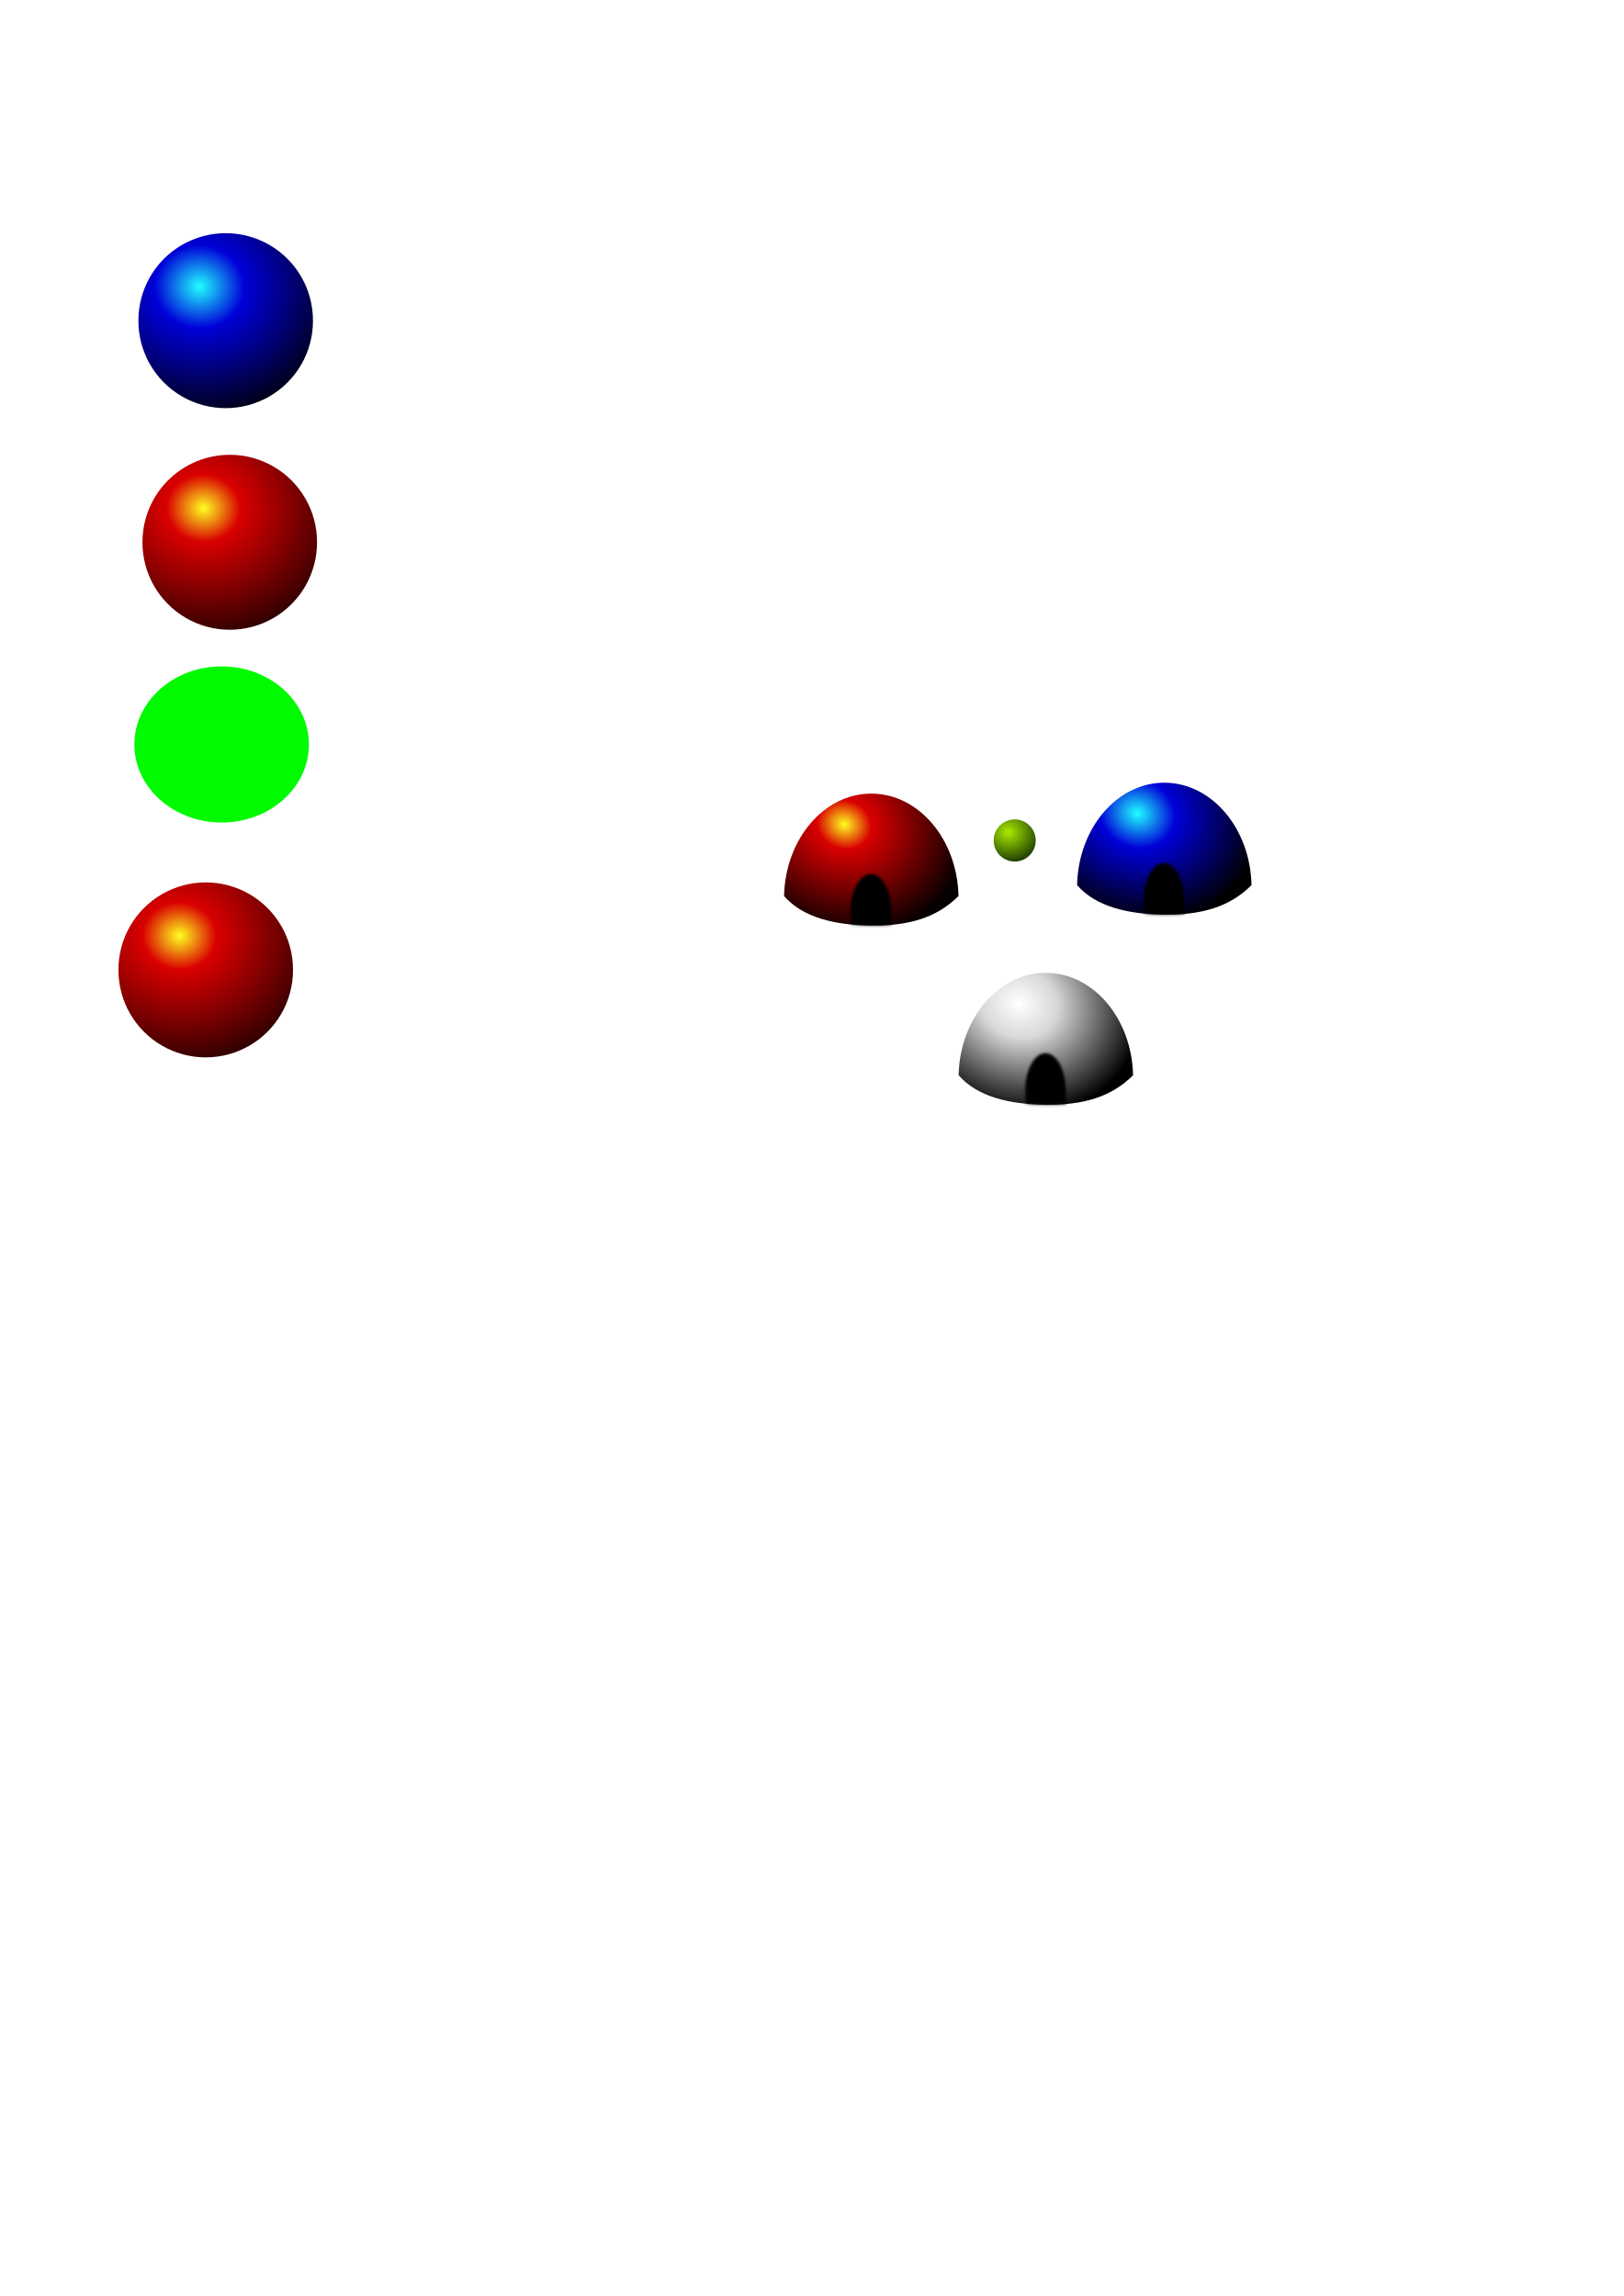
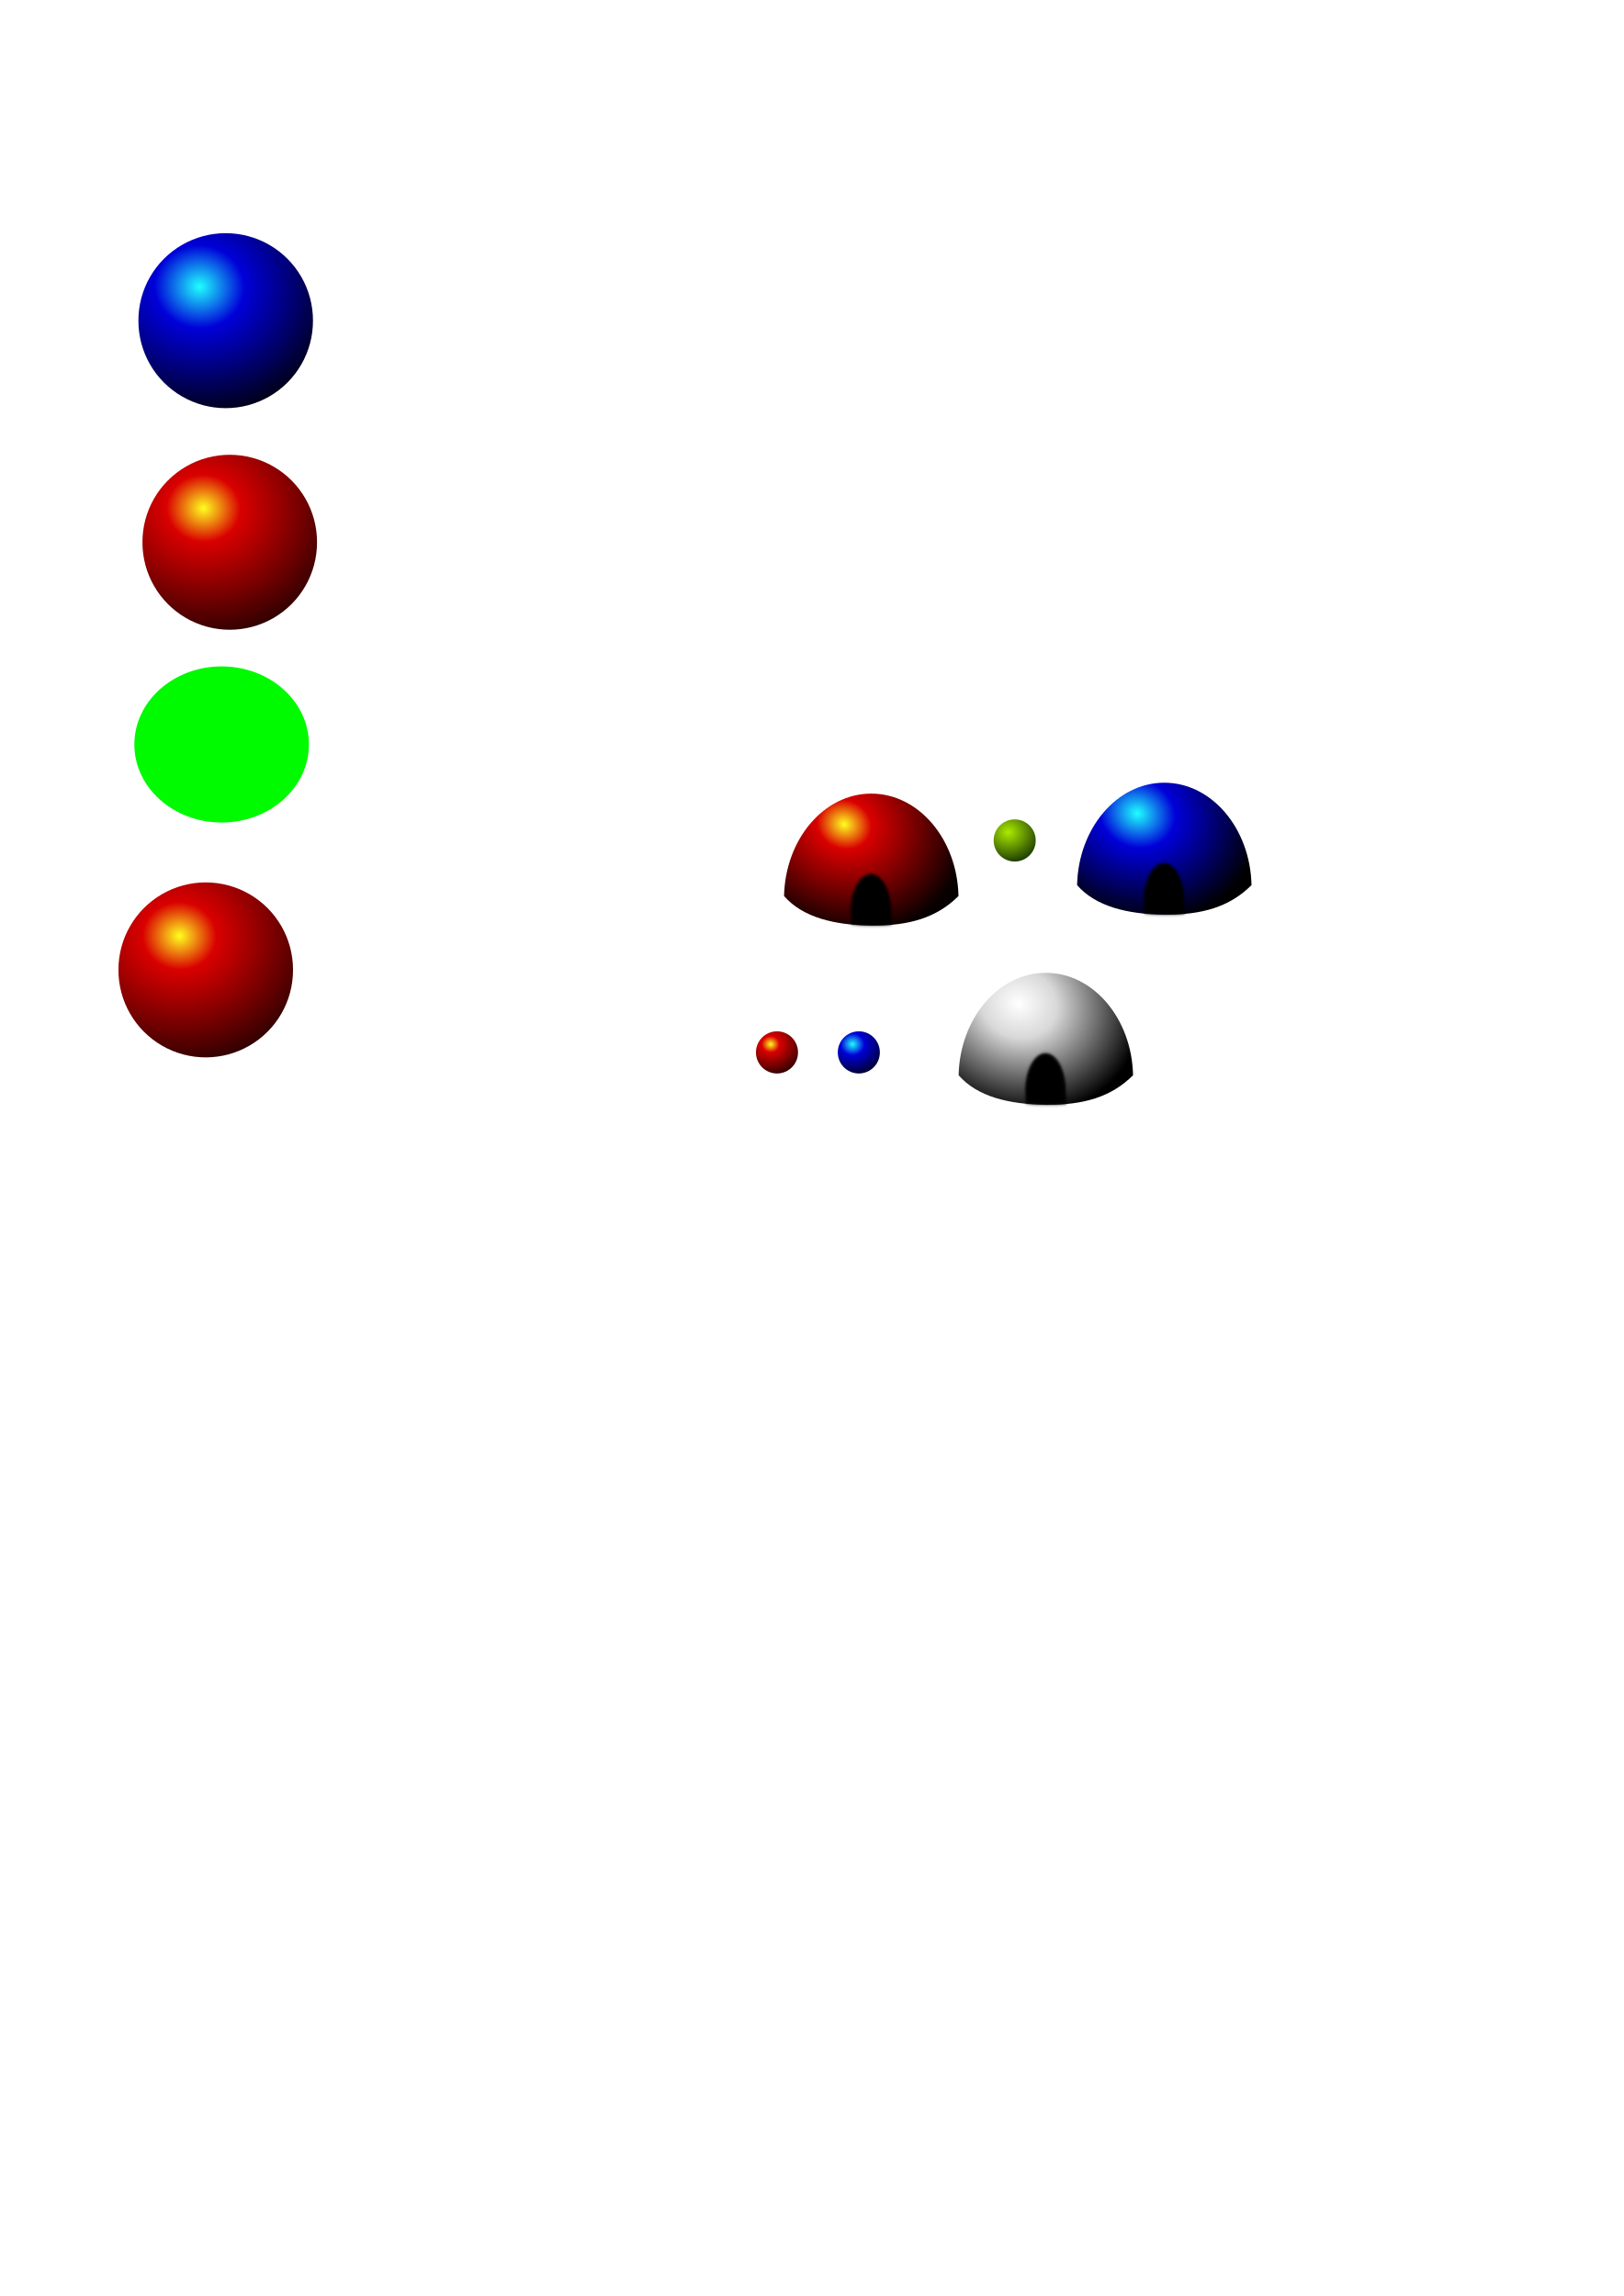
<svg xmlns="http://www.w3.org/2000/svg" xmlns:xlink="http://www.w3.org/1999/xlink" width="744.094" height="1052.362" id="svg2">
  <defs id="defs4">
    <linearGradient id="linearGradient3216">
      <stop style="stop-color:#ffffff;stop-opacity:1;" offset="0" id="stop3218" />
      <stop id="stop3220" offset="0.313" style="stop-color:#d8d8d8;stop-opacity:1;" />
      <stop style="stop-color:#000000;stop-opacity:1;" offset="1" id="stop3222" />
    </linearGradient>
    <linearGradient id="linearGradient3356">
      <stop style="stop-color:#1fffff;stop-opacity:1;" offset="0" id="stop3358" />
      <stop id="stop3360" offset="0.313" style="stop-color:#0000d8;stop-opacity:1;" />
      <stop style="stop-color:#000000;stop-opacity:1;" offset="1" id="stop3362" />
    </linearGradient>
    <linearGradient id="linearGradient3268">
      <stop id="stop3270" offset="0" style="stop-color:#1fffff;stop-opacity:1;" />
      <stop style="stop-color:#0000d8;stop-opacity:1;" offset="0.313" id="stop3272" />
      <stop id="stop3274" offset="1" style="stop-color:#000000;stop-opacity:1;" />
    </linearGradient>
    <linearGradient id="linearGradient3247">
      <stop id="stop3249" offset="0" style="stop-color:#ffff1f;stop-opacity:1;" />
      <stop style="stop-color:#d90000;stop-opacity:1;" offset="0.224" id="stop3251" />
      <stop id="stop3253" offset="1" style="stop-color:#060000;stop-opacity:1;" />
    </linearGradient>
    <linearGradient id="linearGradient3237">
      <stop style="stop-color:#1fffff;stop-opacity:1;" offset="0" id="stop3239" />
      <stop id="stop3243" offset="0.301" style="stop-color:#0000d8;stop-opacity:1;" />
      <stop style="stop-color:#000000;stop-opacity:1;" offset="1" id="stop3241" />
    </linearGradient>
    <linearGradient id="linearGradient3231">
      <stop id="stop3233" offset="0" style="stop-color:#0000e6;stop-opacity:1;" />
      <stop id="stop3235" offset="1" style="stop-color:#001900;stop-opacity:1;" />
    </linearGradient>
    <linearGradient id="linearGradient3157">
      <stop style="stop-color:#abeb00;stop-opacity:1;" offset="0" id="stop3159" />
      <stop style="stop-color:#001900;stop-opacity:1;" offset="1" id="stop3161" />
    </linearGradient>
    <radialGradient xlink:href="#linearGradient3157" id="radialGradient3163" cx="333.637" cy="482.082" fx="333.637" fy="482.082" r="162.226" gradientUnits="userSpaceOnUse" gradientTransform="matrix(-0.1486313,1.707017,-1.874177,-0.1631859,1288.811,-31.35072)" />
    <radialGradient xlink:href="#linearGradient3247" id="radialGradient3225" gradientUnits="userSpaceOnUse" gradientTransform="matrix(-0.1486313,1.707017,-1.874177,-0.1631859,1288.811,-31.35072)" cx="333.637" cy="482.082" fx="333.637" fy="482.082" r="162.226" />
    <radialGradient xlink:href="#linearGradient3237" id="radialGradient3229" gradientUnits="userSpaceOnUse" gradientTransform="matrix(-0.1640499,1.563321,-1.695145,-0.177883,1207.647,23.67691)" cx="333.637" cy="482.082" fx="333.637" fy="482.082" r="162.226" />
    <radialGradient xlink:href="#linearGradient3247" id="radialGradient3259" gradientUnits="userSpaceOnUse" gradientTransform="matrix(-0.1486313,1.707017,-1.874177,-0.1631859,1288.811,-31.35072)" cx="333.637" cy="482.082" fx="333.637" fy="482.082" r="162.226" />
    <radialGradient xlink:href="#linearGradient3237" id="radialGradient3261" gradientUnits="userSpaceOnUse" gradientTransform="matrix(-4.0649531e-2,0.4669212,-0.4200359,-5.3128778e-2,737.5902,258.033)" cx="333.637" cy="482.082" fx="333.637" fy="482.082" r="162.226" />
    <radialGradient xlink:href="#linearGradient3268" id="radialGradient3266" gradientUnits="userSpaceOnUse" gradientTransform="matrix(-8.2337361e-2,0.2950846,-0.3336769,-0.1007018,708.17,332.9143)" cx="301.201" cy="486.072" fx="301.201" fy="486.072" r="162.226" />
    <filter id="filter3336">
      <feGaussianBlur stdDeviation="0.771" id="feGaussianBlur3338" />
    </filter>
    <radialGradient xlink:href="#linearGradient3247" id="radialGradient3350" gradientUnits="userSpaceOnUse" gradientTransform="matrix(-8.2337361e-2,0.2950846,-0.3336769,-0.1007018,613.8843,402.9143)" cx="301.201" cy="486.072" fx="301.201" fy="486.072" r="162.226" />
    <radialGradient xlink:href="#linearGradient3247" id="radialGradient3368" gradientUnits="userSpaceOnUse" gradientTransform="matrix(-8.2337361e-2,0.2950846,-0.3336769,-0.1007018,613.8843,402.9143)" cx="301.201" cy="486.072" fx="301.201" fy="486.072" r="162.226" />
    <radialGradient xlink:href="#linearGradient3216" id="radialGradient2428" gradientUnits="userSpaceOnUse" gradientTransform="matrix(-8.2337361e-2,0.2950846,-0.3336769,-0.1007018,708.17,332.9143)" cx="301.201" cy="486.072" fx="301.201" fy="486.072" r="162.226" />
+     <radialGradient xlink:href="#linearGradient3247" id="radialGradient2433" gradientUnits="userSpaceOnUse" gradientTransform="matrix(-0.1486313,1.707017,-1.874177,-0.1631859,1288.811,-31.35072)" cx="333.637" cy="482.082" fx="333.637" fy="482.082" r="162.226" />
+     <radialGradient xlink:href="#linearGradient3237" id="radialGradient2437" gradientUnits="userSpaceOnUse" gradientTransform="matrix(-0.1486313,1.707017,-1.874177,-0.1631859,1288.811,-31.35072)" cx="333.637" cy="482.082" fx="333.637" fy="482.082" r="162.226" />
  </defs>
  <g id="layer1">
    <path style="fill:url(#radialGradient3163);fill-opacity:1;stroke:none;stroke-width:1.594;stroke-linecap:round;stroke-miterlimit:4;stroke-dasharray:none;stroke-dashoffset:0;stroke-opacity:1" id="path2385" d="M 545.714,522.362 A 161.429,161.429 0 1 1 222.857,522.362 A 161.429,161.429 0 1 1 545.714,522.362 z" transform="matrix(5.9734512e-2,0,0,5.9734512e-2,442.0449,354.0163)" />
    <path style="fill:url(#radialGradient3225);fill-opacity:1;stroke:none;stroke-width:1.594;stroke-linecap:round;stroke-miterlimit:4;stroke-dasharray:none;stroke-dashoffset:0;stroke-opacity:1" id="path3223" d="M 545.714,522.362 A 161.429,161.429 0 1 1 222.857,522.362 A 161.429,161.429 0 1 1 545.714,522.362 z" transform="matrix(0.2477876,0,0,0.2477876,10.06005,119.1142)" />
    <path style="fill:url(#radialGradient3229);fill-opacity:1;stroke:none;stroke-width:1.594;stroke-linecap:round;stroke-miterlimit:4;stroke-dasharray:none;stroke-dashoffset:0;stroke-opacity:1" id="path3227" d="M 545.714,522.362 A 161.429,161.429 0 1 1 222.857,522.362 A 161.429,161.429 0 1 1 545.714,522.362 z" transform="matrix(0.2477876,0,0,0.2477876,8.20734,17.54172)" />
    <path transform="matrix(0.2477876,0,0,0.2477876,-0.93995,315.1142)" d="M 545.714,522.362 A 161.429,161.429 0 1 1 222.857,522.362 A 161.429,161.429 0 1 1 545.714,522.362 z" id="path3255" style="fill:url(#radialGradient3259);fill-opacity:1;stroke:none;stroke-width:1.594;stroke-linecap:round;stroke-miterlimit:4;stroke-dasharray:none;stroke-dashoffset:0;stroke-opacity:1" />
    <path transform="matrix(0.1266968,0,0,0.173913,61.20946,267.0197)" d="M 634.286,426.648 A 315.714,205.714 0 1 1 2.857,426.648 A 315.714,205.714 0 1 1 634.286,426.648 z" id="path3263" style="fill:#00fa00;fill-opacity:1;stroke:none;stroke-width:1.594;stroke-linecap:round;stroke-miterlimit:4;stroke-dasharray:none;stroke-dashoffset:0;stroke-opacity:1" />
    <g id="g3352">
      <path id="path3257" d="M 533.562,358.75 C 511.841,358.75 494.162,379.669 493.594,405.688 C 502.09,415.461 516.626,419.067 533.741,419.219 C 550.853,419.37 563.572,415.647 573.531,405.688 C 572.963,379.669 555.284,358.75 533.562,358.75 z" style="fill:url(#radialGradient3266);fill-opacity:1;stroke:none;stroke-width:1.594;stroke-linecap:round;stroke-miterlimit:4;stroke-dasharray:none;stroke-dashoffset:0;stroke-opacity:1" />
      <path id="path3276" d="M 533.406 395.562 C 528.281 395.562 524.125 403.267 524.125 412.75 C 524.125 413.082 524.353 417.252 524.438 418.75 C 527.433 419.037 530.552 419.19 533.75 419.219 C 536.982 419.247 540.04 419.139 542.969 418.875 C 542.915 417.45 542.688 413.097 542.688 412.75 C 542.687 403.267 538.532 395.562 533.406 395.562 z " style="opacity:1;fill:#000000;fill-opacity:1;stroke:none;stroke-width:1.594;stroke-linecap:round;stroke-miterlimit:4;stroke-dasharray:none;stroke-dashoffset:0;stroke-opacity:1;filter:url(#filter3336)" />
    </g>
    <g id="g3364" transform="translate(-40,-65)">
      <path style="fill:url(#radialGradient3368);fill-opacity:1;stroke:none;stroke-width:1.594;stroke-linecap:round;stroke-miterlimit:4;stroke-dasharray:none;stroke-dashoffset:0;stroke-opacity:1" d="M 439.277,428.75 C 417.555,428.75 399.876,449.669 399.308,475.688 C 407.804,485.461 422.341,489.067 439.455,489.219 C 456.568,489.37 469.286,485.647 479.246,475.688 C 478.677,449.669 460.999,428.75 439.277,428.75 z" id="path3346" />
      <path style="opacity:1;fill:#000000;fill-opacity:1;stroke:none;stroke-width:1.594;stroke-linecap:round;stroke-miterlimit:4;stroke-dasharray:none;stroke-dashoffset:0;stroke-opacity:1;filter:url(#filter3336)" d="M 439.121,465.562 C 433.995,465.562 429.839,473.267 429.839,482.75 C 429.839,483.082 430.067,487.252 430.152,488.75 C 433.147,489.037 436.266,489.19 439.464,489.219 C 442.696,489.247 445.754,489.139 448.683,488.875 C 448.629,487.45 448.402,483.097 448.402,482.75 C 448.402,473.267 444.246,465.562 439.121,465.562 z" id="path3348" />
    </g>
    <g id="g2422" transform="translate(-54.28571,87.14286)">
      <g id="g3224">
        <path id="path2424" d="M 533.562,358.75 C 511.841,358.75 494.162,379.669 493.594,405.688 C 502.09,415.461 516.626,419.067 533.741,419.219 C 550.853,419.37 563.572,415.647 573.531,405.688 C 572.963,379.669 555.284,358.75 533.562,358.75 z" style="fill:url(#radialGradient2428);fill-opacity:1.0;stroke:none;stroke-width:1.594;stroke-linecap:round;stroke-miterlimit:4;stroke-dasharray:none;stroke-dashoffset:0;stroke-opacity:1" />
        <path id="path2426" d="M 533.406,395.562 C 528.281,395.562 524.125,403.267 524.125,412.75 C 524.125,413.082 524.353,417.252 524.438,418.75 C 527.433,419.037 530.552,419.19 533.75,419.219 C 536.982,419.247 540.04,419.139 542.969,418.875 C 542.915,417.45 542.688,413.097 542.688,412.75 C 542.687,403.267 538.532,395.562 533.406,395.562 z" style="opacity:1;fill:#000000;fill-opacity:1;stroke:none;stroke-width:1.594;stroke-linecap:round;stroke-miterlimit:4;stroke-dasharray:none;stroke-dashoffset:0;stroke-opacity:1;filter:url(#filter3336)" />
      </g>
    </g>
+     <path transform="matrix(5.9734512e-2,0,0,5.9734512e-2,333.1163,451.1591)" d="M 545.714,522.362 A 161.429,161.429 0 1 1 222.857,522.362 A 161.429,161.429 0 1 1 545.714,522.362 z" id="path2431" style="fill:url(#radialGradient2433);fill-opacity:1.0;stroke:none;stroke-width:1.594;stroke-linecap:round;stroke-miterlimit:4;stroke-dasharray:none;stroke-dashoffset:0;stroke-opacity:1" />
+     <path style="fill:url(#radialGradient2437);fill-opacity:1.0;stroke:none;stroke-width:1.594;stroke-linecap:round;stroke-miterlimit:4;stroke-dasharray:none;stroke-dashoffset:0;stroke-opacity:1" id="path2435" d="M 545.714,522.362 A 161.429,161.429 0 1 1 222.857,522.362 A 161.429,161.429 0 1 1 545.714,522.362 z" transform="matrix(5.9734512e-2,0,0,5.9734512e-2,370.6163,451.1591)" />
  </g>
</svg>
